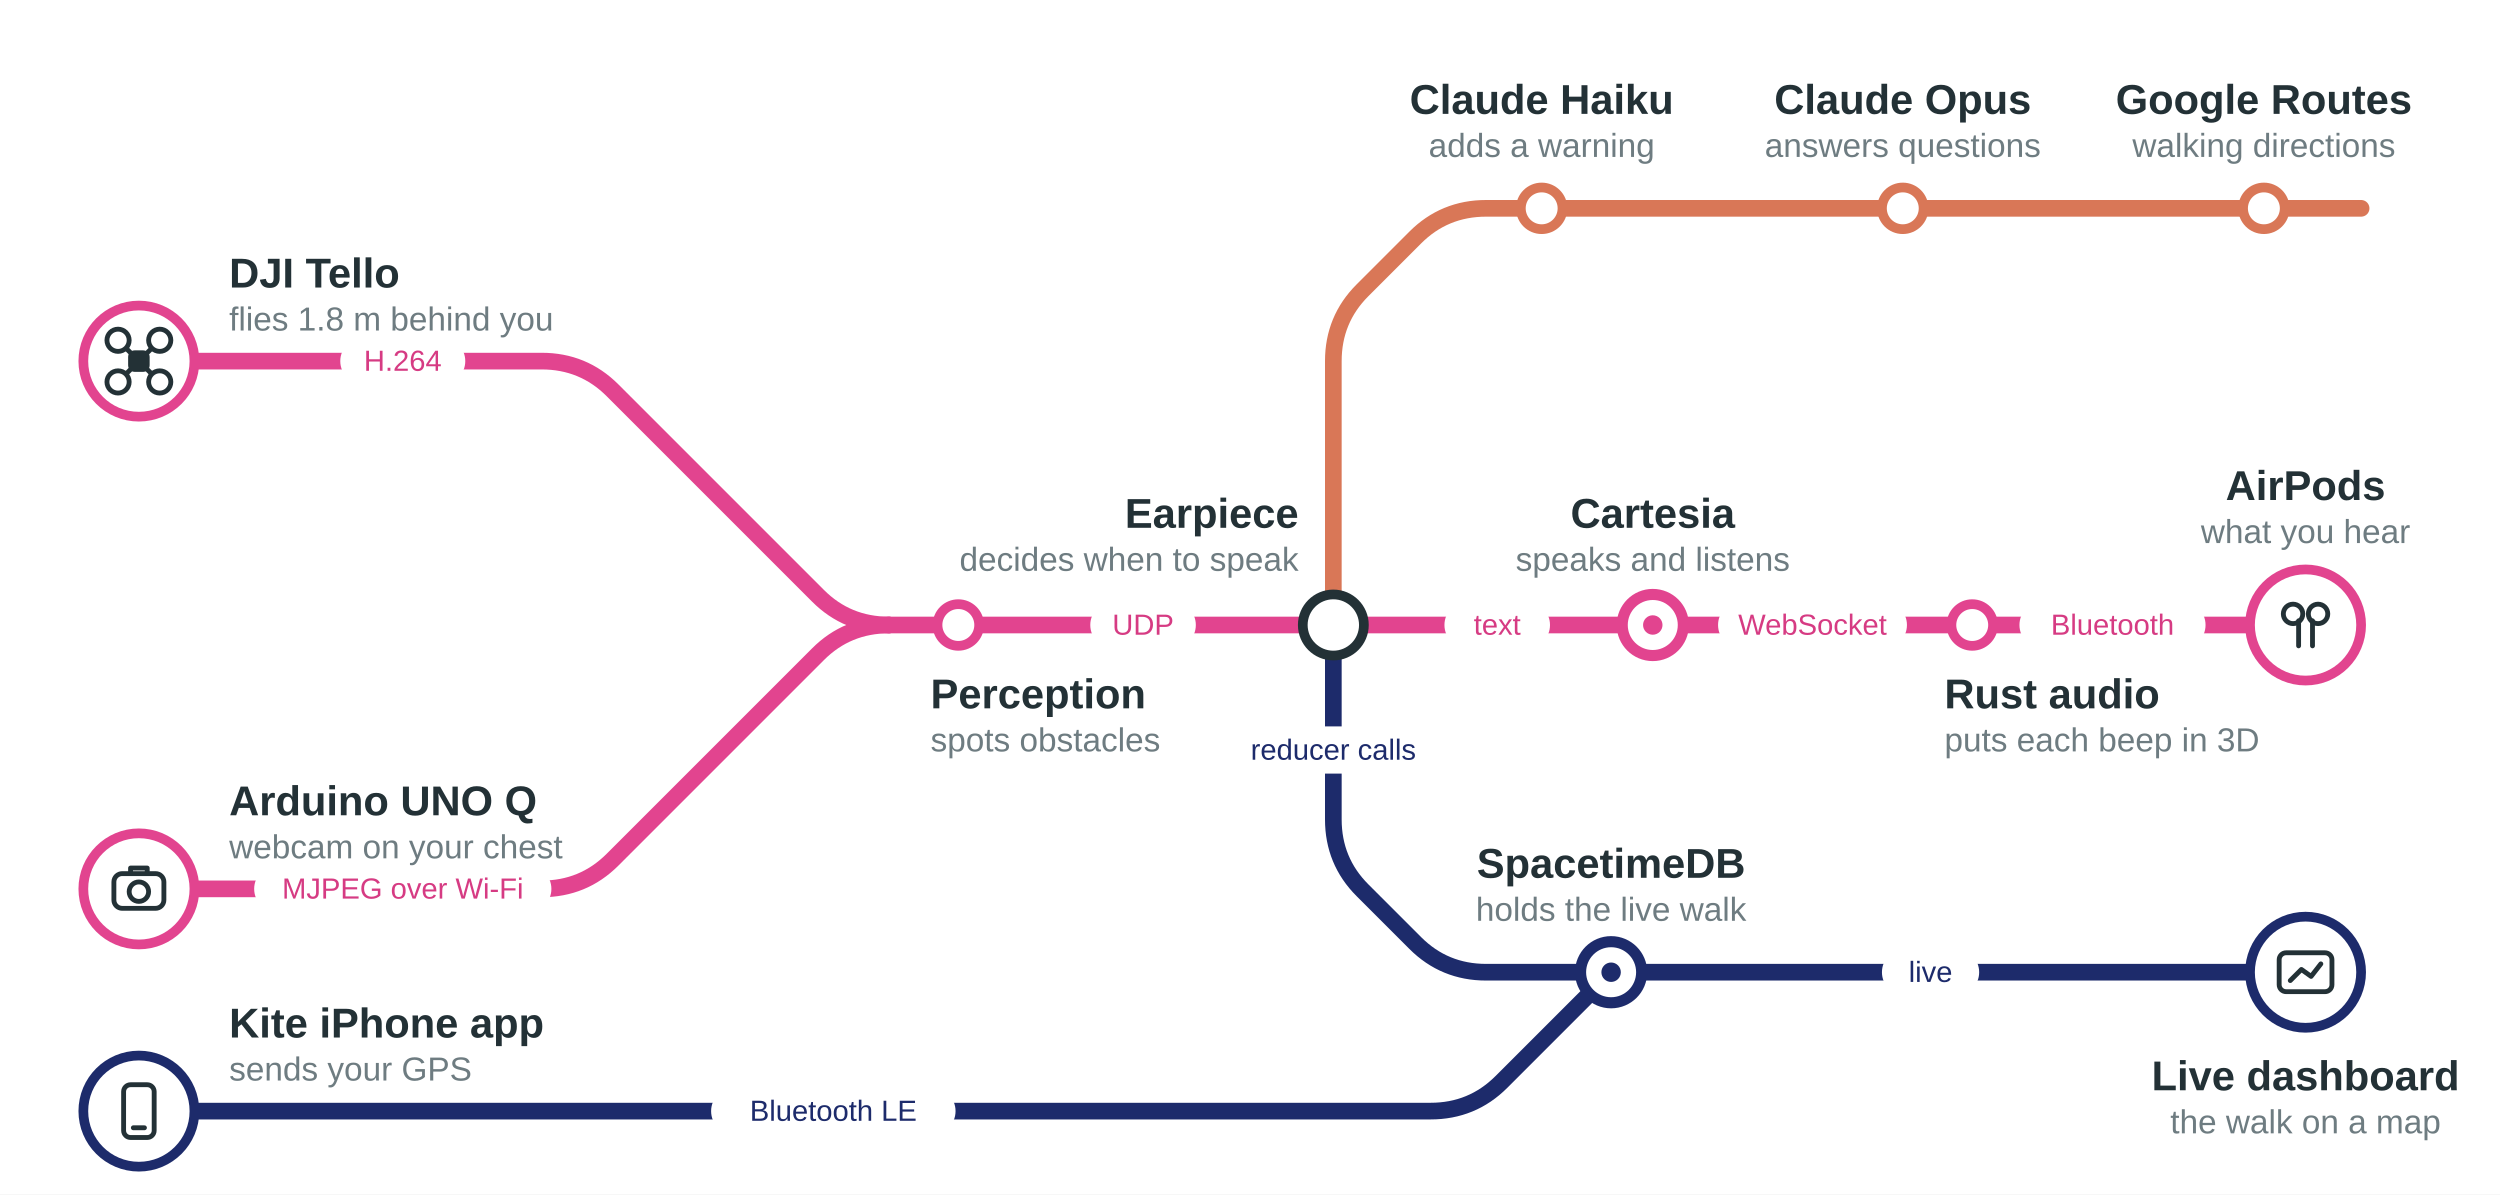
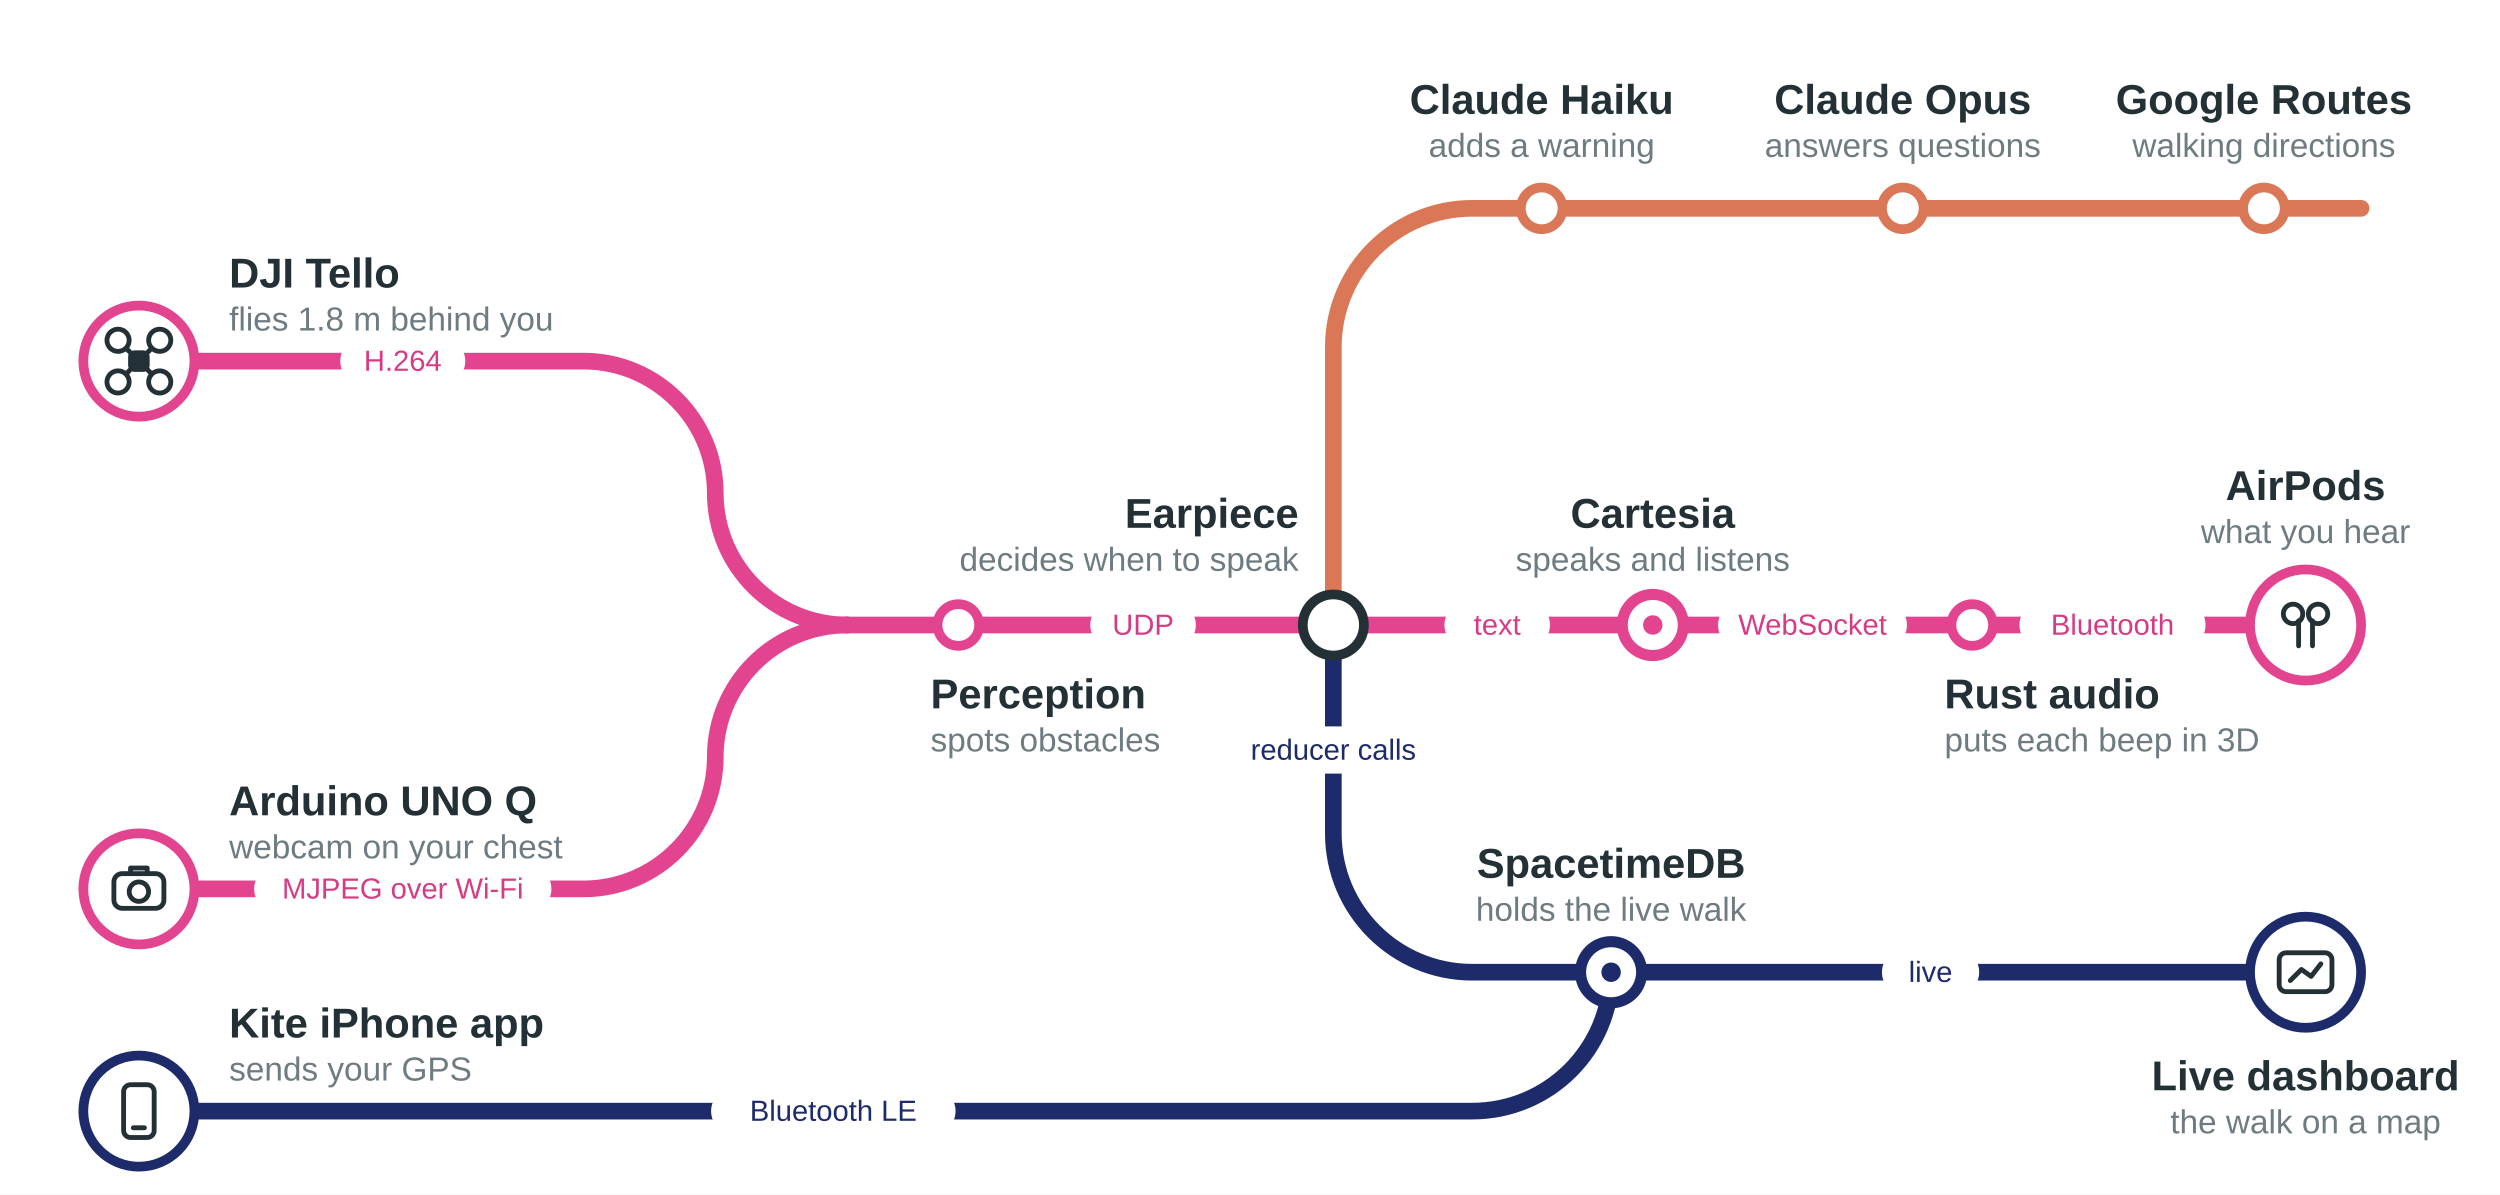
<svg xmlns="http://www.w3.org/2000/svg" width="1800" height="860" viewBox="0 0 1800 860" font-family="Avenir Next, Helvetica Neue, Arial, sans-serif">
  <rect width="1800" height="860" fill="#FFFFFF" />
  <g fill="none" stroke-linecap="round" stroke-linejoin="round" stroke-width="12">
-     <path d="M960 450 V260 Q960 230 981 209 L1019 171 Q1040 150 1070 150 H1700" stroke="#D97757" />
-     <path d="M960 450 V590 Q960 620 981 641 L1019 679 Q1040 700 1070 700 H1620" stroke="#1D2B6B" />
-     <path d="M140 800 H1030 Q1060 800 1081 779 L1160 700" stroke="#1D2B6B" />
-     <path d="M140 260 H390 Q420 260 441 281 L589 429 Q610 450 640 450" stroke="#E2448F" />
-     <path d="M140 640 H390 Q420 640 441 619 L589 471 Q610 450 640 450" stroke="#E2448F" />
-     <path d="M640 450 H1620" stroke="#E2448F" />
+     <path d="M960 450 V250 A100 100 0 0 1 1060 150 H1700" stroke="#D97757" />
+     <path d="M960 450 V600 A100 100 0 0 0 1060 700 H1620" stroke="#1D2B6B" />
+     <path d="M140 800 H1060 A100 100 0 0 0 1160 700" stroke="#1D2B6B" />
+     <path d="M140 260 H420 A95 95 0 0 1 515 355 A95 95 0 0 0 610 450" stroke="#E2448F" />
+     <path d="M140 640 H420 A95 95 0 0 0 515 545 A95 95 0 0 1 610 450" stroke="#E2448F" />
+     <path d="M610 450 H1620" stroke="#E2448F" />
  </g>
  <g font-size="21" font-weight="500" text-anchor="middle">
    <rect x="245" y="243" width="90" height="34" rx="17" fill="#FFFFFF" />
    <text x="290" y="267" fill="#D63B83">H.264</text>
    <rect x="183" y="623" width="214" height="34" rx="17" fill="#FFFFFF" />
    <text x="290" y="647" fill="#D63B83">MJPEG over Wi-Fi</text>
    <rect x="785" y="433" width="76" height="34" rx="17" fill="#FFFFFF" />
    <text x="823" y="457" fill="#D63B83">UDP</text>
    <rect x="1040" y="433" width="76" height="34" rx="17" fill="#FFFFFF" />
    <text x="1078" y="457" fill="#D63B83">text</text>
    <rect x="1237" y="433" width="136" height="34" rx="17" fill="#FFFFFF" />
    <text x="1305" y="457" fill="#D63B83">WebSocket</text>
    <rect x="1454" y="433" width="134" height="34" rx="17" fill="#FFFFFF" />
    <text x="1521" y="457" fill="#D63B83">Bluetooth</text>
    <rect x="875" y="523" width="170" height="34" rx="17" fill="#FFFFFF" />
    <text x="960" y="547" fill="#1D2B6B">reducer calls</text>
    <rect x="512" y="783" width="176" height="34" rx="17" fill="#FFFFFF" />
    <text x="600" y="807" fill="#1D2B6B">Bluetooth LE</text>
    <rect x="1355" y="683" width="70" height="34" rx="17" fill="#FFFFFF" />
    <text x="1390" y="707" fill="#1D2B6B">live</text>
  </g>
  <g fill="#FFFFFF">
    <circle cx="690" cy="450" r="15" stroke="#E2448F" stroke-width="7" />
    <circle cx="1420" cy="450" r="15" stroke="#E2448F" stroke-width="7" />
    <circle cx="960" cy="450" r="22" stroke="#233136" stroke-width="7" />
    <circle cx="1190" cy="450" r="22" stroke="#E2448F" stroke-width="8" />
    <circle cx="1190" cy="450" r="7" fill="#E2448F" />
    <circle cx="1160" cy="700" r="22" stroke="#1D2B6B" stroke-width="8" />
    <circle cx="1160" cy="700" r="7" fill="#1D2B6B" />
    <circle cx="1110" cy="150" r="15" stroke="#D97757" stroke-width="7" />
    <circle cx="1370" cy="150" r="15" stroke="#D97757" stroke-width="7" />
    <circle cx="1630" cy="150" r="15" stroke="#D97757" stroke-width="7" />
  </g>
  <g fill="#FFFFFF" stroke-width="7">
    <circle cx="100" cy="260" r="40" stroke="#E2448F" />
    <circle cx="100" cy="640" r="40" stroke="#E2448F" />
    <circle cx="1660" cy="450" r="40" stroke="#E2448F" />
    <circle cx="100" cy="800" r="40" stroke="#1D2B6B" />
    <circle cx="1660" cy="700" r="40" stroke="#1D2B6B" />
  </g>
  <g fill="none" stroke="#233136" stroke-width="3.5" stroke-linecap="round" stroke-linejoin="round">
    <g transform="translate(100 260)">
      <path d="M-14 -14 L14 14 M-14 14 L14 -14" />
      <circle cx="-15" cy="-15" r="8" fill="#FFFFFF" />
      <circle cx="15" cy="-15" r="8" fill="#FFFFFF" />
      <circle cx="-15" cy="15" r="8" fill="#FFFFFF" />
      <circle cx="15" cy="15" r="8" fill="#FFFFFF" />
      <rect x="-6" y="-6" width="12" height="12" rx="3" fill="#233136" />
    </g>
    <g transform="translate(100 640)">
      <rect x="-18" y="-11" width="36" height="25" rx="6" />
      <circle cx="0" cy="2" r="7" />
      <path d="M-6 -11 V-15 H6 V-11" />
    </g>
    <g transform="translate(100 800)">
      <rect x="-11" y="-19" width="22" height="38" rx="5" />
      <path d="M-4 12 H4" />
    </g>
    <g transform="translate(1660 450)">
      <circle cx="-9" cy="-8" r="7" />
      <path d="M-5 -3 V15" />
      <circle cx="9" cy="-8" r="7" />
      <path d="M5 -3 V15" />
    </g>
    <g transform="translate(1660 700)">
      <rect x="-19" y="-14" width="38" height="28" rx="5" />
      <path d="M-11 6 L-3 -2 L4 3 L11 -6" />
    </g>
  </g>
  <g fill="#233136">
    <g font-size="30" font-weight="600">
      <text x="165" y="207">DJI Tello</text>
      <text x="165" y="587">Arduino UNO Q</text>
      <text x="165" y="747">Kite iPhone app</text>
      <text x="670" y="510">Perception</text>
      <text x="935" y="380" text-anchor="end">Earpiece</text>
      <text x="1190" y="380" text-anchor="middle">Cartesia</text>
      <text x="1400" y="510">Rust audio</text>
      <text x="1660" y="360" text-anchor="middle">AirPods</text>
      <text x="1110" y="82" text-anchor="middle">Claude Haiku</text>
      <text x="1370" y="82" text-anchor="middle">Claude Opus</text>
      <text x="1630" y="82" text-anchor="middle">Google Routes</text>
      <text x="1160" y="632" text-anchor="middle">SpacetimeDB</text>
      <text x="1660" y="785" text-anchor="middle">Live dashboard</text>
    </g>
    <g font-size="24" fill="#6E7C81">
      <text x="165" y="238">flies 1.8 m behind you</text>
      <text x="165" y="618">webcam on your chest</text>
      <text x="165" y="778">sends your GPS</text>
      <text x="670" y="541">spots obstacles</text>
      <text x="935" y="411" text-anchor="end">decides when to speak</text>
      <text x="1190" y="411" text-anchor="middle">speaks and listens</text>
      <text x="1400" y="541">puts each beep in 3D</text>
      <text x="1660" y="391" text-anchor="middle">what you hear</text>
      <text x="1110" y="113" text-anchor="middle">adds a warning</text>
      <text x="1370" y="113" text-anchor="middle">answers questions</text>
      <text x="1630" y="113" text-anchor="middle">walking directions</text>
      <text x="1160" y="663" text-anchor="middle">holds the live walk</text>
      <text x="1660" y="816" text-anchor="middle">the walk on a map</text>
    </g>
  </g>
</svg>
